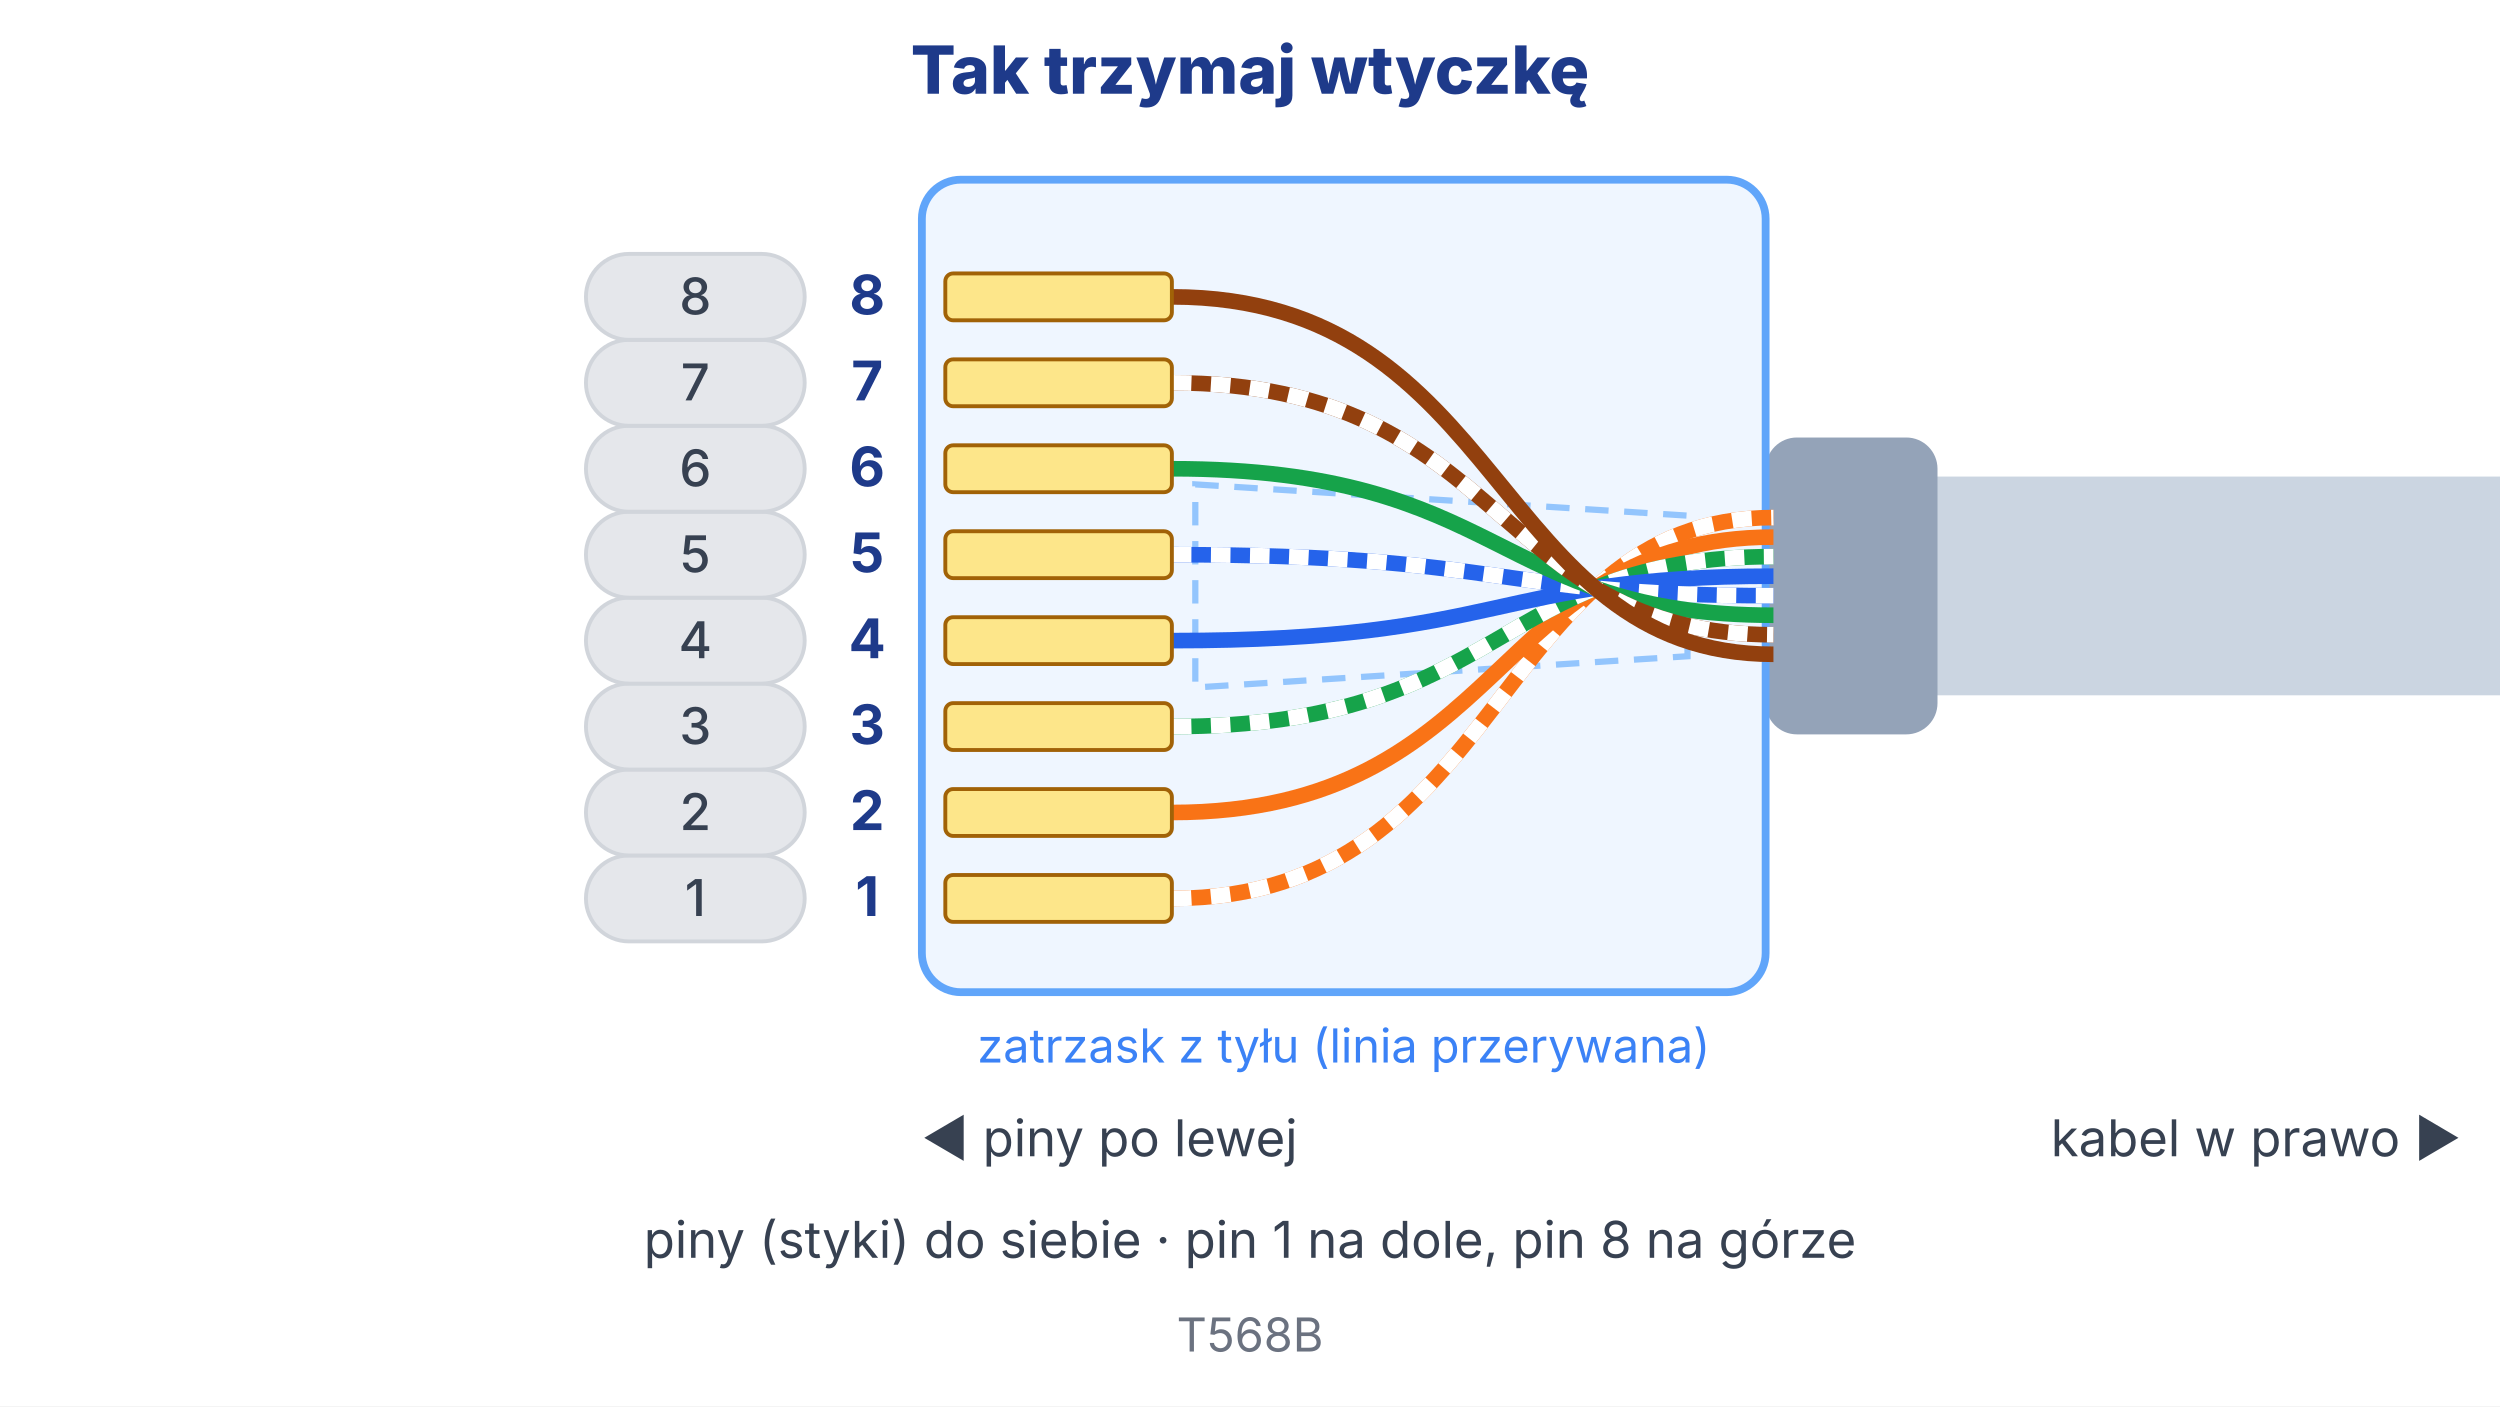
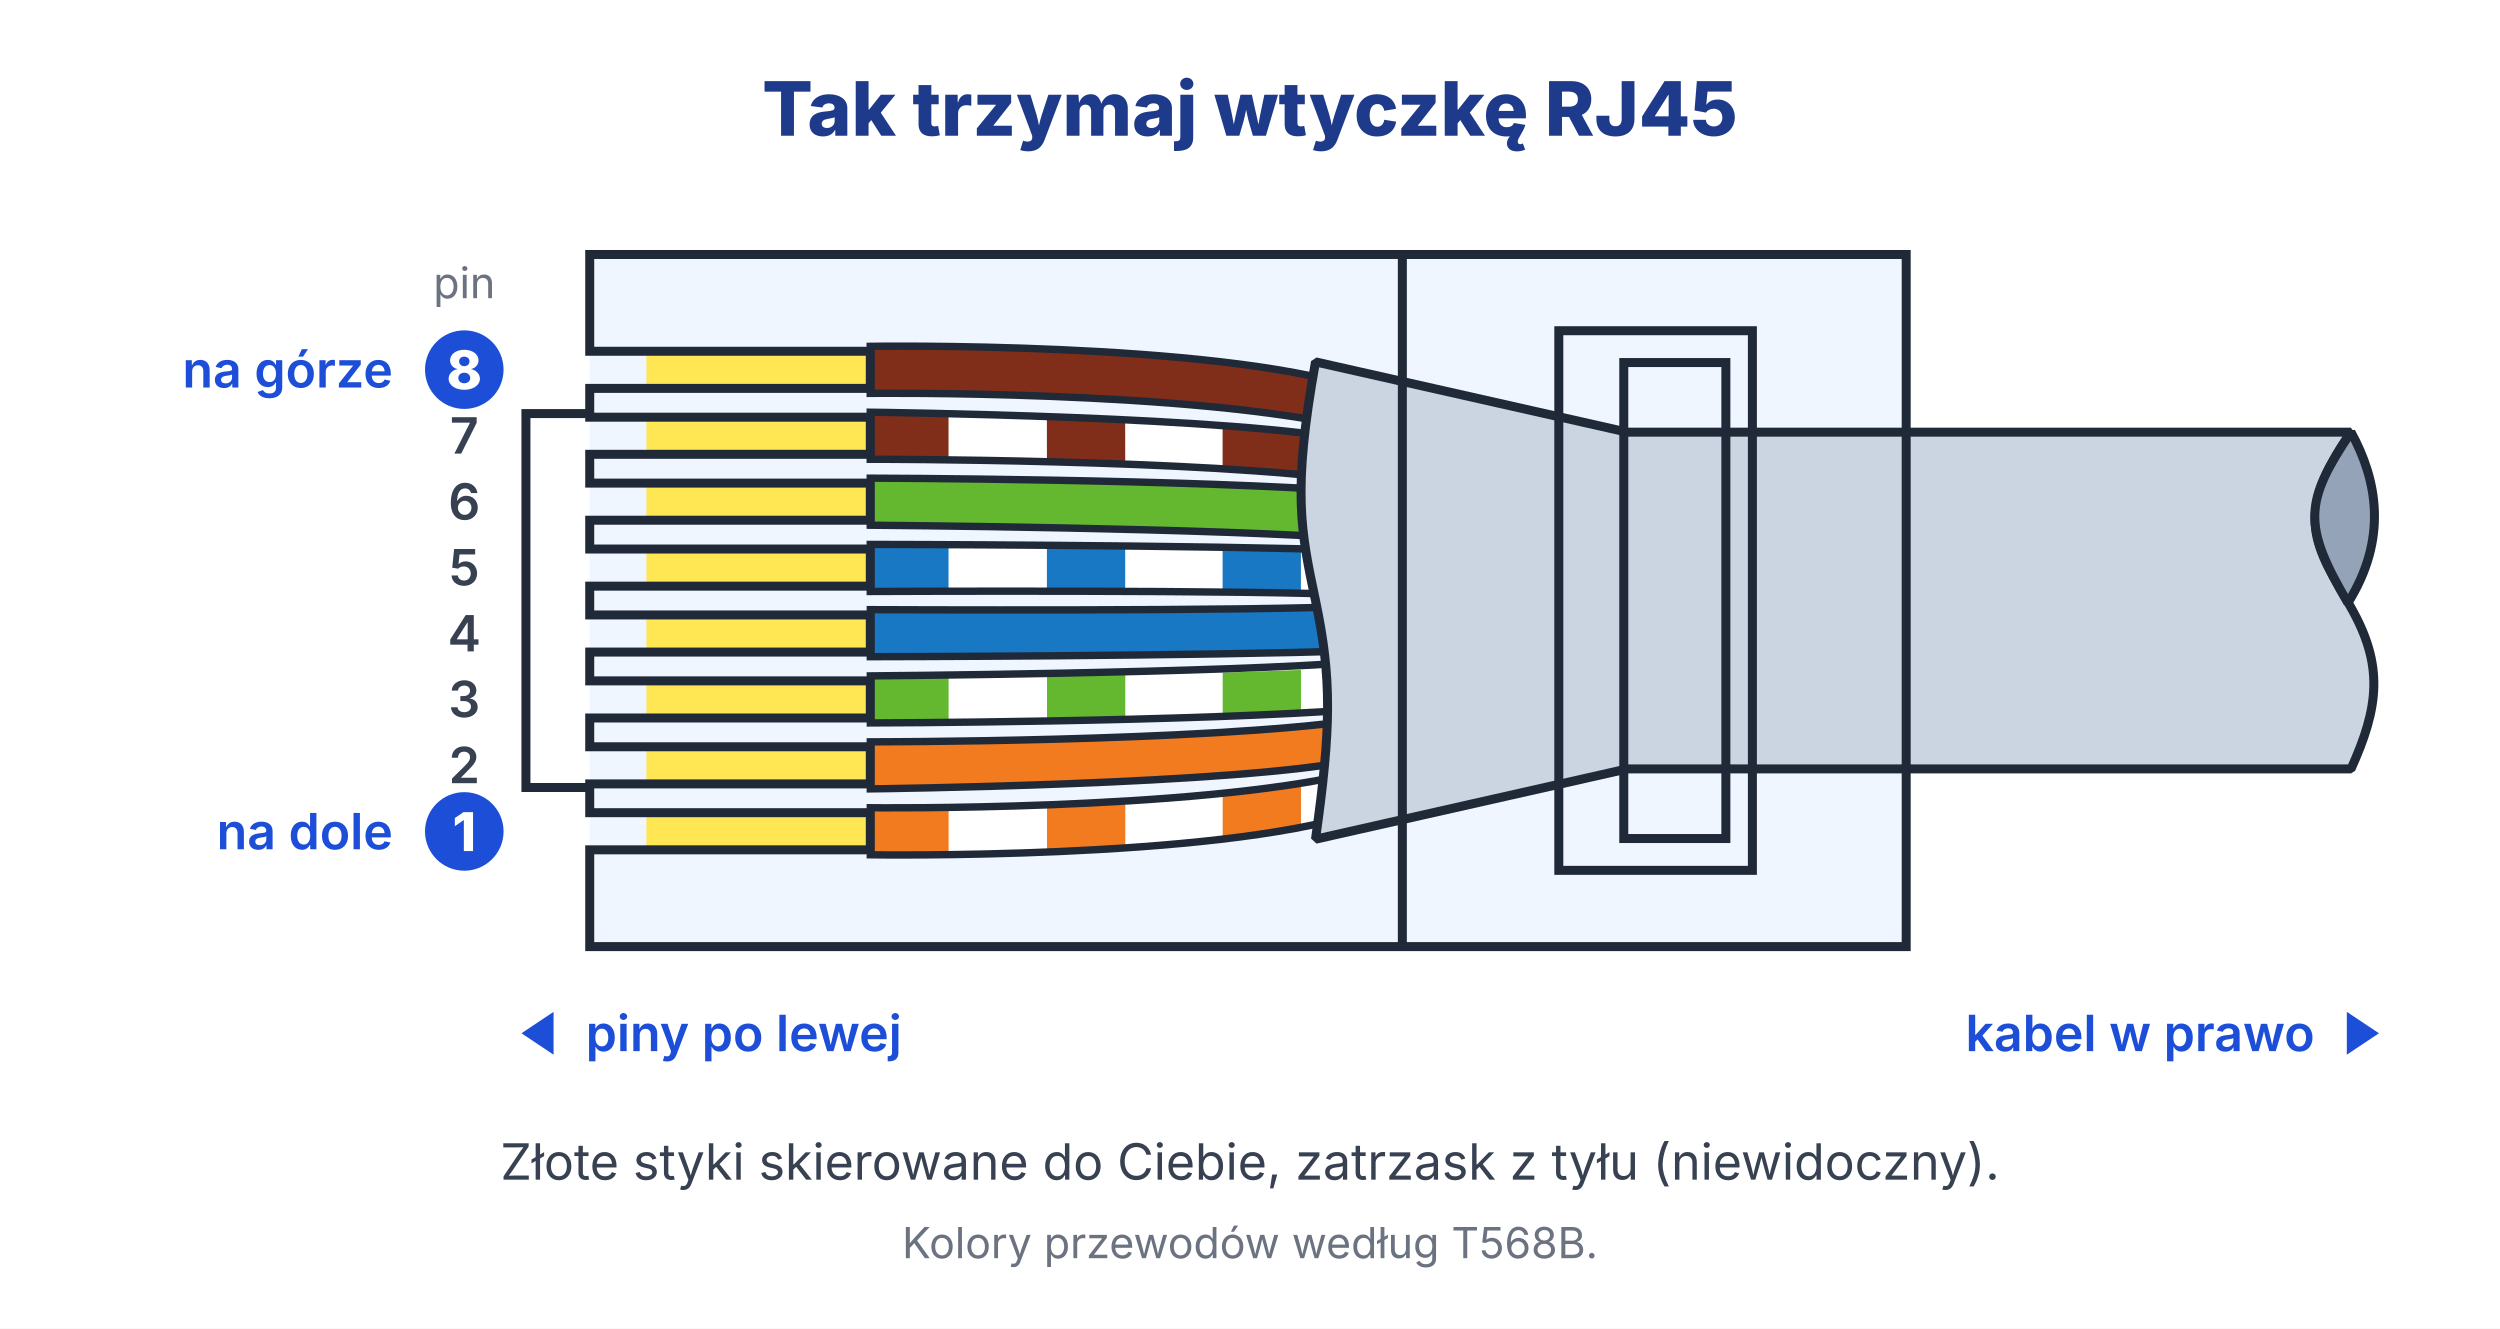
- <svg xmlns="http://www.w3.org/2000/svg" viewBox="0 0 640 360" width="640" height="360" role="img" aria-labelledby="t">
-   <rect width="640" height="360" fill="#ffffff" />
-   <rect x="492" y="122" width="148" height="56" fill="#cbd5e1" />
-   <rect x="452" y="112" width="44" height="76" rx="8" fill="#94a3b8" />
-   <rect x="236" y="46" width="216" height="208" rx="10" fill="#eff6ff" stroke="#60a5fa" stroke-width="2" />
-   <path d="M306,124.0 L432,132.0 L432,168.0 L306,176.0 Z" fill="none" stroke="#93c5fd" stroke-width="1.6" stroke-dasharray="6 4" />
-   <path d="M300,230 C386,230 382,132.5 454,132.5" fill="none" stroke="#f97316" stroke-width="4" />
-   <path d="M300,230 C386,230 382,132.5 454,132.5" fill="none" stroke="#ffffff" stroke-width="4" stroke-dasharray="5 5" />
-   <path d="M300,208 C386,208 382,137.5 454,137.5" fill="none" stroke="#f97316" stroke-width="4" />
-   <path d="M300,186 C386,186 382,142.5 454,142.5" fill="none" stroke="#16a34a" stroke-width="4" />
-   <path d="M300,186 C386,186 382,142.5 454,142.5" fill="none" stroke="#ffffff" stroke-width="4" stroke-dasharray="5 5" />
-   <path d="M300,164 C386,164 382,147.5 454,147.5" fill="none" stroke="#2563eb" stroke-width="4" />
-   <path d="M300,142 C386,142 382,152.5 454,152.5" fill="none" stroke="#2563eb" stroke-width="4" />
-   <path d="M300,142 C386,142 382,152.5 454,152.5" fill="none" stroke="#ffffff" stroke-width="4" stroke-dasharray="5 5" />
-   <path d="M300,120 C386,120 382,157.5 454,157.5" fill="none" stroke="#16a34a" stroke-width="4" />
-   <path d="M300,98 C386,98 382,162.5 454,162.5" fill="none" stroke="#92400e" stroke-width="4" />
-   <path d="M300,98 C386,98 382,162.5 454,162.5" fill="none" stroke="#ffffff" stroke-width="4" stroke-dasharray="5 5" />
-   <path d="M300,76 C386,76 382,167.5 454,167.5" fill="none" stroke="#92400e" stroke-width="4" />
-   <rect x="242" y="224" width="58" height="12" rx="2" fill="#fde68a" stroke="#a16207" stroke-width="1" />
-   <text x="222" y="234.5" text-anchor="middle" font-size="14" font-weight="700" fill="#1e3a8a" font-family="Inter, 'Segoe UI', Roboto, Helvetica, Arial, sans-serif">1</text>
-   <rect x="150.0" y="219.0" width="56.0" height="22" rx="11" fill="#e5e7eb" stroke="#d1d5db" />
-   <text x="178.0" y="234.5" text-anchor="middle" font-size="13" font-weight="500" fill="#374151" font-family="Inter, 'Segoe UI', Roboto, Helvetica, Arial, sans-serif">1</text>
-   <rect x="242" y="202" width="58" height="12" rx="2" fill="#fde68a" stroke="#a16207" stroke-width="1" />
-   <text x="222" y="212.5" text-anchor="middle" font-size="14" font-weight="700" fill="#1e3a8a" font-family="Inter, 'Segoe UI', Roboto, Helvetica, Arial, sans-serif">2</text>
-   <rect x="150.0" y="197.0" width="56.0" height="22" rx="11" fill="#e5e7eb" stroke="#d1d5db" />
-   <text x="178.0" y="212.5" text-anchor="middle" font-size="13" font-weight="500" fill="#374151" font-family="Inter, 'Segoe UI', Roboto, Helvetica, Arial, sans-serif">2</text>
-   <rect x="242" y="180" width="58" height="12" rx="2" fill="#fde68a" stroke="#a16207" stroke-width="1" />
-   <text x="222" y="190.5" text-anchor="middle" font-size="14" font-weight="700" fill="#1e3a8a" font-family="Inter, 'Segoe UI', Roboto, Helvetica, Arial, sans-serif">3</text>
-   <rect x="150.0" y="175.0" width="56.0" height="22" rx="11" fill="#e5e7eb" stroke="#d1d5db" />
-   <text x="178.0" y="190.5" text-anchor="middle" font-size="13" font-weight="500" fill="#374151" font-family="Inter, 'Segoe UI', Roboto, Helvetica, Arial, sans-serif">3</text>
-   <rect x="242" y="158" width="58" height="12" rx="2" fill="#fde68a" stroke="#a16207" stroke-width="1" />
-   <text x="222" y="168.5" text-anchor="middle" font-size="14" font-weight="700" fill="#1e3a8a" font-family="Inter, 'Segoe UI', Roboto, Helvetica, Arial, sans-serif">4</text>
-   <rect x="150.0" y="153.0" width="56.0" height="22" rx="11" fill="#e5e7eb" stroke="#d1d5db" />
-   <text x="178.0" y="168.5" text-anchor="middle" font-size="13" font-weight="500" fill="#374151" font-family="Inter, 'Segoe UI', Roboto, Helvetica, Arial, sans-serif">4</text>
-   <rect x="242" y="136" width="58" height="12" rx="2" fill="#fde68a" stroke="#a16207" stroke-width="1" />
-   <text x="222" y="146.5" text-anchor="middle" font-size="14" font-weight="700" fill="#1e3a8a" font-family="Inter, 'Segoe UI', Roboto, Helvetica, Arial, sans-serif">5</text>
-   <rect x="150.0" y="131.0" width="56.0" height="22" rx="11" fill="#e5e7eb" stroke="#d1d5db" />
-   <text x="178.0" y="146.5" text-anchor="middle" font-size="13" font-weight="500" fill="#374151" font-family="Inter, 'Segoe UI', Roboto, Helvetica, Arial, sans-serif">5</text>
-   <rect x="242" y="114" width="58" height="12" rx="2" fill="#fde68a" stroke="#a16207" stroke-width="1" />
-   <text x="222" y="124.5" text-anchor="middle" font-size="14" font-weight="700" fill="#1e3a8a" font-family="Inter, 'Segoe UI', Roboto, Helvetica, Arial, sans-serif">6</text>
-   <rect x="150.0" y="109.0" width="56.0" height="22" rx="11" fill="#e5e7eb" stroke="#d1d5db" />
-   <text x="178.0" y="124.5" text-anchor="middle" font-size="13" font-weight="500" fill="#374151" font-family="Inter, 'Segoe UI', Roboto, Helvetica, Arial, sans-serif">6</text>
-   <rect x="242" y="92" width="58" height="12" rx="2" fill="#fde68a" stroke="#a16207" stroke-width="1" />
-   <text x="222" y="102.5" text-anchor="middle" font-size="14" font-weight="700" fill="#1e3a8a" font-family="Inter, 'Segoe UI', Roboto, Helvetica, Arial, sans-serif">7</text>
-   <rect x="150.0" y="87.0" width="56.0" height="22" rx="11" fill="#e5e7eb" stroke="#d1d5db" />
-   <text x="178.0" y="102.5" text-anchor="middle" font-size="13" font-weight="500" fill="#374151" font-family="Inter, 'Segoe UI', Roboto, Helvetica, Arial, sans-serif">7</text>
-   <rect x="242" y="70" width="58" height="12" rx="2" fill="#fde68a" stroke="#a16207" stroke-width="1" />
-   <text x="222" y="80.5" text-anchor="middle" font-size="14" font-weight="700" fill="#1e3a8a" font-family="Inter, 'Segoe UI', Roboto, Helvetica, Arial, sans-serif">8</text>
-   <rect x="150.0" y="65.0" width="56.0" height="22" rx="11" fill="#e5e7eb" stroke="#d1d5db" />
-   <text x="178.0" y="80.5" text-anchor="middle" font-size="13" font-weight="500" fill="#374151" font-family="Inter, 'Segoe UI', Roboto, Helvetica, Arial, sans-serif">8</text>
-   <text x="320" y="24" text-anchor="middle" font-size="17" font-weight="800" fill="#1e3a8a" font-family="Inter, 'Segoe UI', Roboto, Helvetica, Arial, sans-serif">Tak trzymaj wtyczkę</text>
-   <text x="236" y="296" font-size="13" fill="#374151" font-family="Inter, 'Segoe UI', Roboto, Helvetica, Arial, sans-serif">◀ piny po lewej</text>
-   <text x="630" y="296" text-anchor="end" font-size="13" fill="#374151" font-family="Inter, 'Segoe UI', Roboto, Helvetica, Arial, sans-serif">kabel w prawo ▶</text>
-   <text x="344" y="272" text-anchor="middle" font-size="12" fill="#3b82f6" font-family="Inter, 'Segoe UI', Roboto, Helvetica, Arial, sans-serif">zatrzask z tyłu (linia przerywana)</text>
-   <text x="320" y="322" text-anchor="middle" font-size="13" fill="#374151" font-family="Inter, 'Segoe UI', Roboto, Helvetica, Arial, sans-serif">piny (styki) do siebie · pin 1 na dole, pin 8 na górze</text>
-   <text x="320" y="346" text-anchor="middle" font-size="12" fill="#6b7280" font-family="Inter, 'Segoe UI', Roboto, Helvetica, Arial, sans-serif">T568B</text>
+ <svg xmlns="http://www.w3.org/2000/svg" viewBox="0 0 700 372" width="700" height="372" role="img" aria-labelledby="t">
+   <rect width="700" height="372" fill="#ffffff" />
+   <text x="350.0" y="38" text-anchor="middle" font-size="21" font-weight="800" fill="#1e3a8a" font-family="Inter, 'Segoe UI', Roboto, Helvetica, Arial, sans-serif">Tak trzymaj wtyczkę RJ45</text>
+   <g transform="translate(666.11,266.31) scale(-5.6)">
+     <g transform="translate(-39.048,-17.409)">
+       <rect fill="#eff6ff" x="62.687" y="17.634" width="65.823" height="34.606" />
+       <path fill="#ffffff" d="m 90.121,35.203 c 4.711,0.281 24.363,0.188 24.363,0.188 v 2.353 c 0,0 -16.54,-0.023 -24.463,-0.305" />
+       <path fill="#ffffff" d="m 90.145,40.909 c 7.688,1.102 24.34,1.092 24.34,1.092 v 2.353 c 0,0 -18.568,-0.209 -24.346,-1.467" />
+       <path fill="#ffffff" d="m 89.79,31.885 c 7.055,-0.586 24.69,-0.715 24.69,-0.715 v -2.353 c 0,0 -16.119,0.04 -24.627,0.696" />
+       <path fill="#ffffff" d="m 90.27,26.321 c 8.138,-1.922 24.211,-1.744 24.211,-1.744 v -2.353 c 0,0 -17.08,-0.258 -24.416,2.086" />
+       <path fill="none" stroke="#1f2937" stroke-width="0.45" d="m 128.51,44.285 h 3.19 v -18.695 h -3.19" />
+       <g transform="rotate(180,86.865,34.937)">
+         <rect fill="#1878c3" x="68.079" y="32.130" width="3.915" height="2.353" />
+         <path fill="#1878c3" d="m 76.864,32.274 3.915,0.077 v 2.222 l -3.915,-0.089 z" />
+         <rect fill="#1878c3" x="59.245" y="32.130" width="3.915" height="2.353" />
+       </g>
+       <g transform="rotate(180,86.865,34.937)">
+         <path fill="#802e19" d="m 68.078,25.642 3.914,0.122 0.003,2.22 -3.915,-0.11 z" />
+         <path fill="#802e19" d="m 76.864,26.191 3.915,0.36 v 2.093 l -3.915,-0.293 z" />
+         <rect fill="#802e19" x="59.245" y="25.520" width="3.915" height="2.353" />
+       </g>
+       <g>
+         <rect fill="#ffe653" transform="scale(-1)" x="-125.675" y="-37.513" width="11.194" height="1.856" />
+         <rect fill="#ffe653" transform="scale(-1)" x="-125.675" y="-40.809" width="11.194" height="1.856" />
+         <rect fill="#ffe653" transform="scale(-1)" x="-125.675" y="-44.105" width="11.194" height="1.856" />
+         <rect fill="#ffe653" transform="scale(-1)" x="-125.675" y="-47.401" width="11.194" height="1.856" />
+         <rect fill="#ffe653" transform="scale(-1)" x="-125.675" y="-24.329" width="11.194" height="1.856" />
+         <rect fill="#ffe653" transform="scale(-1)" x="-125.675" y="-27.625" width="11.194" height="1.856" />
+         <rect fill="#ffe653" transform="scale(-1)" x="-125.675" y="-30.921" width="11.194" height="1.856" />
+         <rect fill="#ffe653" transform="scale(-1)" x="-125.675" y="-34.217" width="11.194" height="1.856" />
+       </g>
+       <g transform="rotate(180,86.865,34.937)">
+         <path fill="#64b82f" d="m 68.084,41.059 3.915,-0.09 v -2.327 l -3.915,0.063 z" />
+         <path fill="#64b82f" d="m 76.868,40.848 3.915,-0.159 10e-7,-2.284 -3.915,0.138 z" />
+         <rect fill="#64b82f" transform="scale(1,-1)" x="59.249" y="-41.058" width="3.915" height="2.353" />
+       </g>
+       <g transform="rotate(180,86.865,34.937)">
+         <path fill="#f27a1f" d="m 68.084,47.513 3.915,-0.208 v -2.506 l -3.915,0.211 z" />
+         <path fill="#f27a1f" d="m 76.868,46.866 3.915,-0.591 v -2.262 l -3.915,0.422 z" />
+         <rect fill="#f27a1f" transform="scale(1,-1)" x="59.249" y="-47.650" width="3.915" height="2.353" />
+       </g>
+       <path fill="none" stroke="#1f2937" stroke-width="0.37" d="m 90.121,35.203 c 4.711,0.281 24.363,0.188 24.363,0.188 v 2.353 c 0,0 -16.54,-0.023 -24.463,-0.305" />
+       <path fill="#64b82f" stroke="#1f2937" stroke-width="0.37" d="m 89.794,37.989 c 7.055,0.586 24.69,0.715 24.69,0.715 v 2.353 c 0,0 -16.119,-0.04 -24.627,-0.696" />
+       <path fill="none" stroke="#1f2937" stroke-width="0.37" d="m 90.145,40.909 c 7.688,1.102 24.34,1.092 24.34,1.092 v 2.353 c 0,0 -18.568,-0.209 -24.346,-1.467" />
+       <path fill="#802e19" stroke="#1f2937" stroke-width="0.37" d="m 90.274,43.552 c 8.138,1.922 24.211,1.744 24.211,1.744 v 2.353 c 0,0 -17.08,0.258 -24.416,-2.086" />
+       <path fill="#1878c3" stroke="#1f2937" stroke-width="0.37" d="m 90.117,34.67 c 4.711,-0.281 24.363,-0.188 24.363,-0.188 v -2.353 c 0,0 -16.54,0.023 -24.463,0.305" />
+       <path fill="none" stroke="#1f2937" stroke-width="0.37" d="m 89.79,31.885 c 7.055,-0.586 24.69,-0.715 24.69,-0.715 v -2.353 c 0,0 -16.119,0.04 -24.627,0.696" />
+       <path fill="#f27a1f" stroke="#1f2937" stroke-width="0.37" d="m 90.141,28.965 c 7.688,-1.102 24.34,-1.092 24.34,-1.092 v -2.353 c 0,0 -18.568,0.209 -24.346,1.467" />
+       <path fill="none" stroke="#1f2937" stroke-width="0.37" d="m 90.27,26.321 c 8.138,-1.922 24.211,-1.744 24.211,-1.744 v -2.353 c 0,0 -17.08,-0.258 -24.416,2.086" />
+       <path fill="#cbd5e1" stroke="#1f2937" stroke-width="0.45" stroke-linejoin="bevel" d="M 40.445,26.518 H 76.642 l 15.579,-3.514 c -0.79,5.596 -0.82,8.041 0,11.933 0.73,3.467 1.172,5.417 0,11.933 L 76.642,43.357 H 40.445 c 2.983,-4.243 1.724,-5.768 0.033,-8.718 -1.691,-2.95 -1.425,-5.038 -0.033,-8.121 z" />
+       <path fill="#94a3b8" stroke="#1f2937" stroke-width="0.45" stroke-linejoin="bevel" d="m 40.601,34.819 c -1.999,3.197 -1.482,6.118 -0.156,8.538 2.343,-3.485 2.433,-4.662 0.156,-8.538 z" />
+       <path fill="none" stroke="#1f2937" stroke-width="0.45" d="M 87.879,52.24 V 17.634" />
+       <rect fill="none" stroke="#1f2937" stroke-width="0.45" transform="scale(-1)" x="-80.056" y="-48.428" width="9.679" height="26.981" />
+       <rect fill="none" stroke="#1f2937" stroke-width="0.45" transform="scale(-1)" x="-76.807" y="-46.837" width="5.104" height="23.799" />
+       <path fill="none" stroke="#1f2937" stroke-width="0.45" d="m 128.51,47.401 h -14.029 v -1.856 h 14.029 v -1.44 h -14.029 v -1.856 h 14.029 v -1.44 h -14.029 v -1.856 h 14.029 v -1.44 h -14.029 v -1.856 H 128.51 V 34.217 H 114.481 V 32.361 h 14.029 v -1.44 h -14.029 v -1.856 H 128.51 V 27.626 H 114.481 V 25.769 H 128.51 V 24.33 H 114.481 V 22.473 H 128.51 V 17.634 H 62.687 V 52.24 H 128.51 Z" />
+     </g>
+   </g>
+   <text x="130" y="83.5" text-anchor="middle" font-size="12" fill="#6b7280" font-family="Inter, 'Segoe UI', Roboto, Helvetica, Arial, sans-serif">pin</text>
+   <circle cx="130" cy="232.8" r="11" fill="#1d4ed8" />
+   <text x="130" y="238.3" text-anchor="middle" font-size="15" font-weight="800" fill="#ffffff" font-family="Inter, 'Segoe UI', Roboto, Helvetica, Arial, sans-serif">1</text>
+   <text x="110" y="237.8" text-anchor="end" font-size="14" font-weight="600" fill="#1d4ed8" font-family="Inter, 'Segoe UI', Roboto, Helvetica, Arial, sans-serif">na dole</text>
+   <text x="130" y="219.3" text-anchor="middle" font-size="14" font-weight="600" fill="#374151" font-family="Inter, 'Segoe UI', Roboto, Helvetica, Arial, sans-serif">2</text>
+   <text x="130" y="200.8" text-anchor="middle" font-size="14" font-weight="600" fill="#374151" font-family="Inter, 'Segoe UI', Roboto, Helvetica, Arial, sans-serif">3</text>
+   <text x="130" y="182.4" text-anchor="middle" font-size="14" font-weight="600" fill="#374151" font-family="Inter, 'Segoe UI', Roboto, Helvetica, Arial, sans-serif">4</text>
+   <text x="130" y="163.9" text-anchor="middle" font-size="14" font-weight="600" fill="#374151" font-family="Inter, 'Segoe UI', Roboto, Helvetica, Arial, sans-serif">5</text>
+   <text x="130" y="145.5" text-anchor="middle" font-size="14" font-weight="600" fill="#374151" font-family="Inter, 'Segoe UI', Roboto, Helvetica, Arial, sans-serif">6</text>
+   <text x="130" y="127.0" text-anchor="middle" font-size="14" font-weight="600" fill="#374151" font-family="Inter, 'Segoe UI', Roboto, Helvetica, Arial, sans-serif">7</text>
+   <circle cx="130" cy="103.5" r="11" fill="#1d4ed8" />
+   <text x="130" y="109.0" text-anchor="middle" font-size="15" font-weight="800" fill="#ffffff" font-family="Inter, 'Segoe UI', Roboto, Helvetica, Arial, sans-serif">8</text>
+   <text x="110" y="108.5" text-anchor="end" font-size="14" font-weight="600" fill="#1d4ed8" font-family="Inter, 'Segoe UI', Roboto, Helvetica, Arial, sans-serif">na górze</text>
+   <path d="M155,283.314 L146,289.314 L155,295.314 Z" fill="#1d4ed8" />
+   <text x="164" y="294.314" font-size="14" font-weight="600" fill="#1d4ed8" font-family="Inter, 'Segoe UI', Roboto, Helvetica, Arial, sans-serif">piny po lewej</text>
+   <path d="M657.111,283.314 L666.111,289.314 L657.111,295.314 Z" fill="#1d4ed8" />
+   <text x="648.1" y="294.314" text-anchor="end" font-size="14" font-weight="600" fill="#1d4ed8" font-family="Inter, 'Segoe UI', Roboto, Helvetica, Arial, sans-serif">kabel w prawo</text>
+   <text x="350.0" y="330.3" text-anchor="middle" font-size="14" fill="#374151" font-family="Inter, 'Segoe UI', Roboto, Helvetica, Arial, sans-serif">Złote styki skierowane do Ciebie, zatrzask z tyłu (niewidoczny).</text>
+   <text x="350.0" y="352.3" text-anchor="middle" font-size="12" fill="#6b7280" font-family="Inter, 'Segoe UI', Roboto, Helvetica, Arial, sans-serif">Kolory przewodów według T568B.</text>
</svg>
